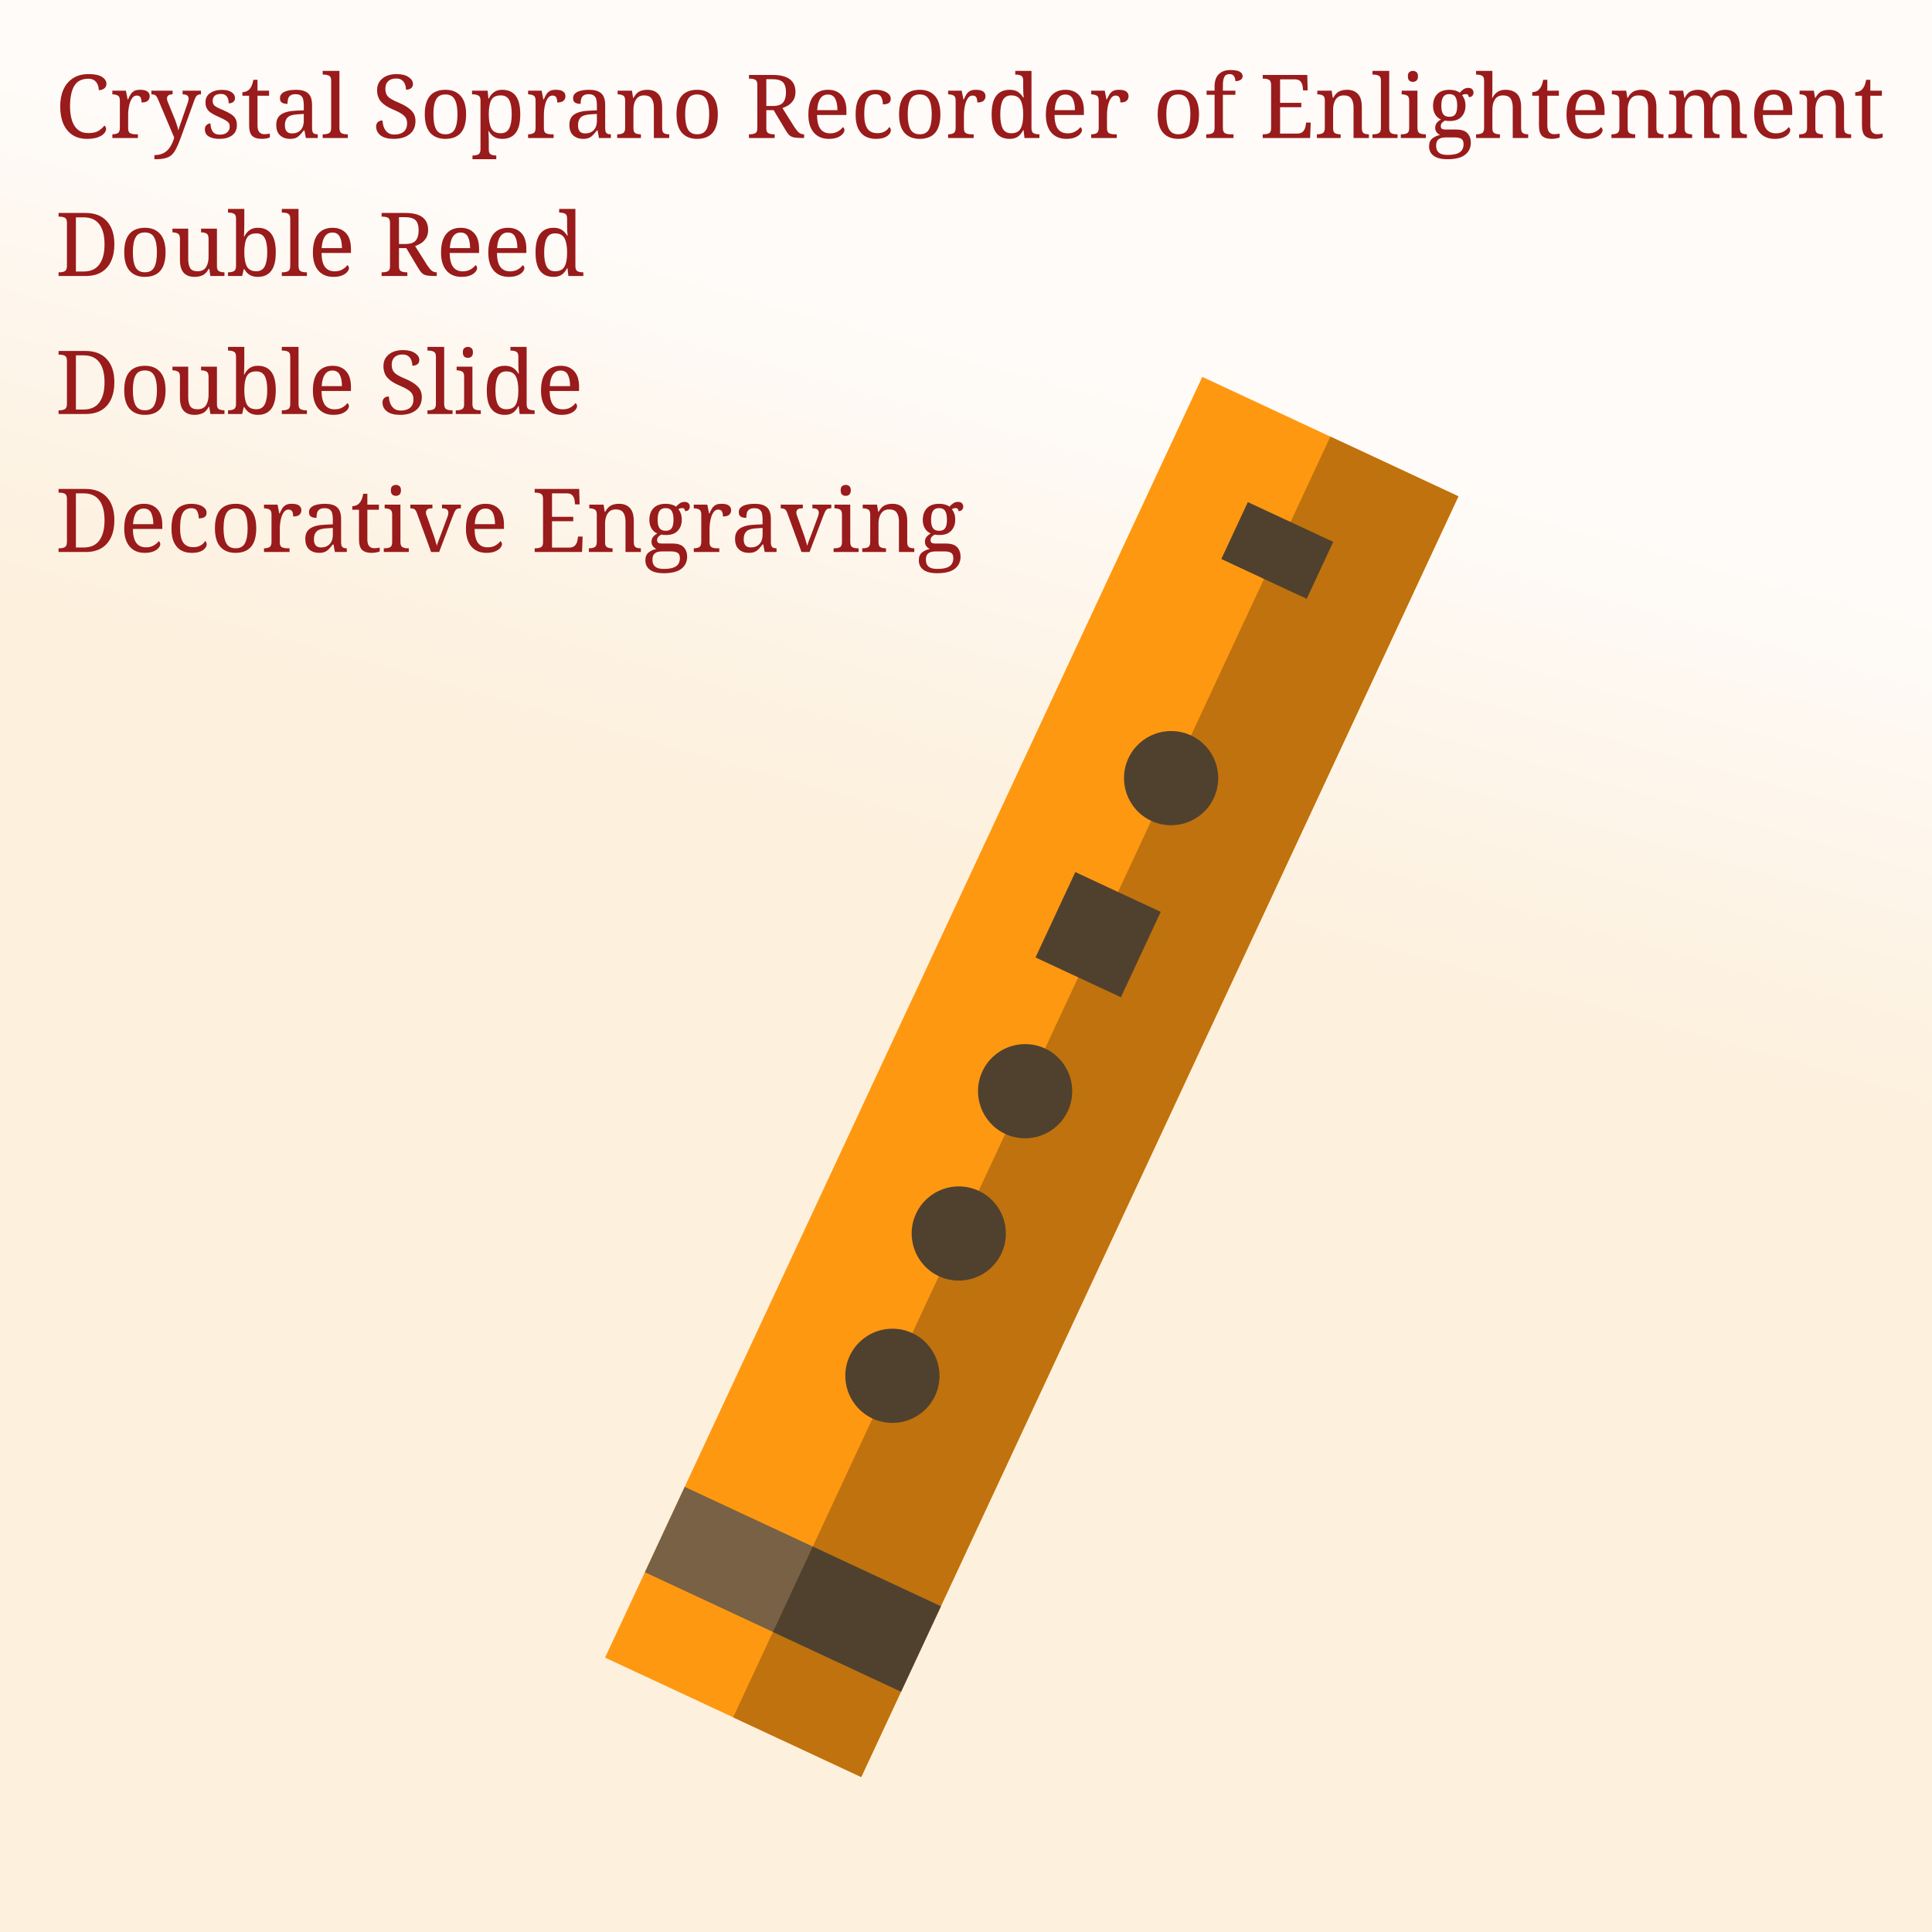
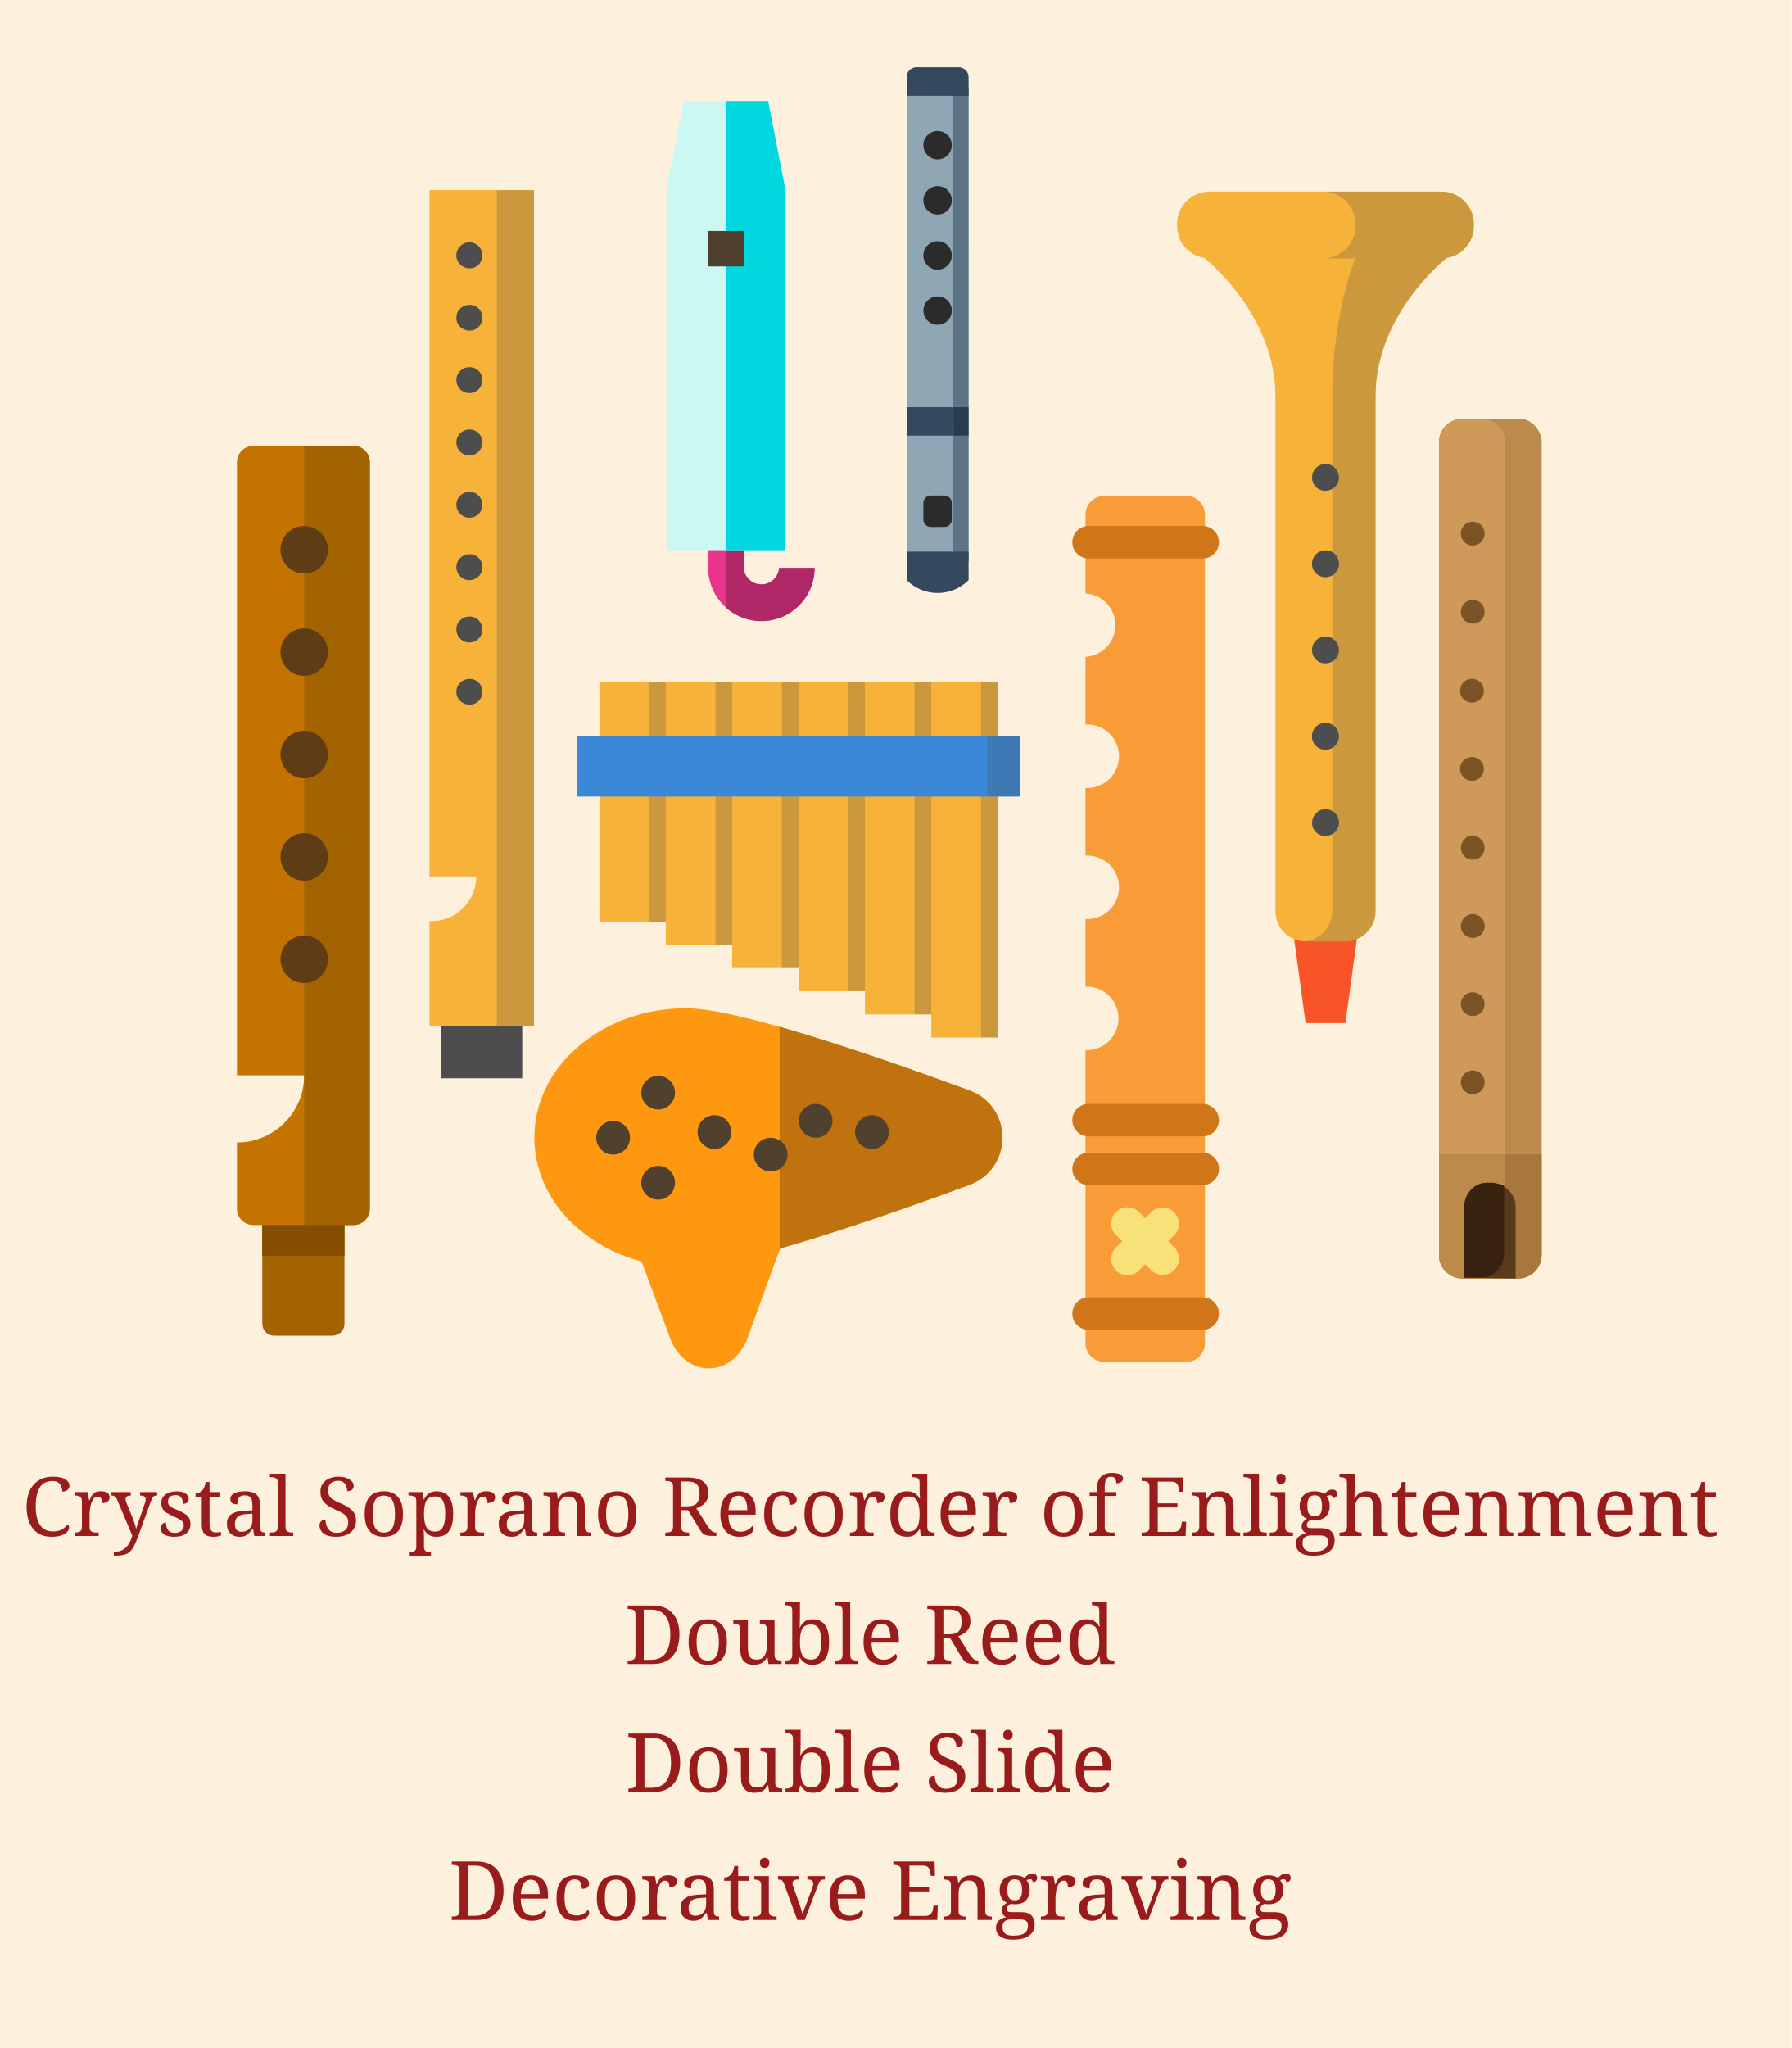
- <svg xmlns="http://www.w3.org/2000/svg" preserveAspectRatio="xMinYMin meet" viewBox="0 0 350 350">
-   <defs>
-     <linearGradient id="b" gradientTransform="rotate(105)">
-       <stop offset="5%" stop-color="rgb(254 251 248)" />
-       <stop offset="30%" stop-color="rgb(253 240 221)" />
-     </linearGradient>
-   </defs>
+ <svg xmlns="http://www.w3.org/2000/svg" preserveAspectRatio="xMinYMin meet" viewBox="0 0 350 400">
  <style>
    .base{fill:rgb(153 27 27);font-family:Luminari,serif;font-size:16px}
  </style>
-   <rect width="100%" height="100%" fill="url(#b)" />
-   <text x="10" y="25" class="base">Crystal Soprano Recorder of Enlightenment</text>
-   <text x="10" y="50" class="base">Double Reed</text>
-   <text x="10" y="75" class="base">Double Slide</text>
-   <text x="10" y="100" class="base">Decorative Engraving</text>
-   <g transform="rotate(25 6.116 294.42) scale(.5)">
-     <path style="fill:#ff9811" d="M204.8 0h102.4v512H204.8z" />
-     <path style="fill:#bf720d" d="M256 0h51.2v512H256z" />
-     <path style="fill:#50412e" d="M238.933 34.133h34.133v22.756h-34.133zm0 147.911h34.133v34.133h-34.133z" />
-     <circle style="fill:#50412e" cx="256" cy="136.533" r="17.067" />
-     <circle style="fill:#50412e" cx="256" cy="261.689" r="17.067" />
-     <circle style="fill:#50412e" cx="256" cy="318.578" r="17.067" />
-     <circle style="fill:#50412e" cx="256" cy="375.467" r="17.067" />
-     <path style="fill:#786145" d="M204.8 443.733h102.4v34.133H204.8z" />
-     <path style="fill:#50412e" d="M256 443.733h51.2v34.133H256z" />
-   </g>
+   <rect width="100%" height="100%" fill="rgb(253 240 221)" />
+   <svg x="25" y="10">
+     <path fill="#ff9811" d="M164.4 202.98c-19.89-7.32-45.63-16.06-55.33-16.06-7.82 0-15.2 2.56-20.77 7.2-5.75 4.8-8.91 11.22-8.91 18.08 0 5.81 2.36 11.48 6.64 15.96a30.53 30.53 0 0 0 14.3 8.21l5.38 14.45c1.25 3.92 4.28 6.45 7.75 6.45 3.47 0 6.51-2.53 7.76-6.46l6.18-16.97c11.93-3.4 26.6-8.58 37-12.42 3.9-1.44 6.43-5.05 6.43-9.22s-2.52-7.78-6.43-9.22z" />
+     <path fill="#bf720d" d="M164.4 202.98c-11.83-4.36-25.73-9.21-37.1-12.43v43.54l.1-.25c11.93-3.4 26.6-8.58 37-12.42 3.9-1.43 6.43-5.05 6.43-9.22s-2.52-7.78-6.43-9.22z" />
+     <g fill="#50412e" transform="translate(79.39 176.38) scale(.1786)">
+       <circle cx="86.17" cy="200.61" r="18.46" />
+       <circle cx="196.95" cy="194.45" r="18.46" />
+       <circle cx="258.5" cy="219.07" r="18.46" />
+       <circle cx="307.74" cy="182.15" r="18.46" />
+       <circle cx="369.28" cy="194.45" r="18.46" />
+       <circle cx="135.4" cy="151.37" r="18.46" />
+       <circle cx="135.4" cy="249.85" r="18.46" />
+     </g>
+     <path fill="#ea348b" d="M123.74 111.31a10.4 10.4 0 0 1-10.39-10.39V96.3h6.93v4.62a3.47 3.47 0 0 0 6.93 0h6.93a10.4 10.4 0 0 1-10.4 10.4Z" />
+     <path fill="#b02768" d="M127.2 100.92a3.47 3.47 0 0 1-6.92 0V96.3h-3.46v12.36a10.4 10.4 0 0 0 17.32-7.74h-6.93z" />
+     <path fill="#ccf8f3" d="M128.36 97.46V26.69l-3.3-16.98h-16.49l-3.3 16.98v70.77z" />
+     <path fill="#00d7df" d="M125.06 9.71h-8.24v87.75h11.54V26.69z" />
+     <path fill="#50412e" d="M113.35 35.11h6.93v6.93h-6.93z" />
+     <path fill="#f7b239" d="M92.1 123.17h77.81v12.9h-77.8zm51.88 60.42H131v-4.52h-12.97v-4.51h-12.97v-4.52H92.1v-28.72h77.81v51.32h-12.97v-4.52h-12.96z" />
+     <path fill="#4d4d4d" d="M101.8 123.17h3.27v46.87h-3.27zm12.97 0h3.27v51.39h-3.27zm12.97 0H131v55.9h-3.27zm12.96 0h3.27v60.42h-3.27zm12.97 0h3.27v64.95h-3.27zm12.97 0h3.27v69.47h-3.27z" opacity=".26" />
+     <path fill="#3a88d6" d="M87.66 145.58v-11.85h86.7v11.85H92.1z" />
+     <path fill="#4d4d4d" d="M167.86 145.58v-11.85h6.5v11.85h-6.17z" opacity=".25" />
+     <path fill="#f95428" d="m240.12 170.3.32.47-2.6 19.05h-7.78l-2.6-19.05.31-.47a5.98 5.98 0 0 0 2.3.47h7.74a5.88 5.88 0 0 0 2.3-.47z" />
+     <path fill="#f7b239" d="M256.61 27.42h-45.33a6.34 6.34 0 0 0-6.34 6.34v.38c0 3.2 2.37 5.84 5.45 6.27v.06s13.77 10.88 13.77 26.83v100.65a5.92 5.92 0 0 0 3.61 5.45 5.98 5.98 0 0 0 2.3.47h7.74a5.87 5.87 0 0 0 2.3-.47c2.13-.9 3.62-3 3.62-5.45V67.3c0-15.96 13.78-26.83 13.78-26.83l-.01-.06a6.32 6.32 0 0 0 5.44-6.27v-.38c0-3.5-2.83-6.34-6.33-6.34z" />
+     <path fill="#4d4d4d" d="M256.61 27.42h-23.14c3.5 0 6.33 2.84 6.33 6.34v.38c0 3.2-2.36 5.84-5.44 6.27a5.81 5.81 0 0 1-.9.06h6.28s-4.47 10.88-4.47 26.83v100.65a5.93 5.93 0 0 1-5.52 5.9l.33.02h7.73a5.87 5.87 0 0 0 2.3-.47c2.13-.9 3.62-3 3.62-5.45V67.29c0-15.95 13.78-26.82 13.78-26.82l-.01-.06a6.32 6.32 0 0 0 5.44-6.27v-.38c0-3.5-2.83-6.34-6.33-6.34z" opacity=".25" />
+     <path fill="#4d4d4d" d="M234.95 80.81a2.64 2.64 0 0 0-3.33 3.68c1.16 2.2 4.54 1.6 4.93-.83a2.66 2.66 0 0 0-1.6-2.85zm0 67.42a2.72 2.72 0 0 0-1-.2c-2.3.03-3.5 2.86-1.87 4.5 1.57 1.59 4.36.51 4.5-1.7a2.67 2.67 0 0 0-1.63-2.6zm0-16.85a2.64 2.64 0 1 0-.75 5.06 2.66 2.66 0 0 0 2.34-2.17 2.66 2.66 0 0 0-1.59-2.9zm0-16.86c-1-.4-2.17-.17-2.92.62-.8.83-.95 2.12-.38 3.12 1.2 2.11 4.45 1.54 4.89-.84a2.66 2.66 0 0 0-1.59-2.9zm-1.52-17a2.66 2.66 0 0 0-2.13 2.58c0 1.02.61 1.97 1.53 2.4a2.7 2.7 0 0 0 3.03-.58c.76-.8.94-2.04.43-3.02a2.65 2.65 0 0 0-2.86-1.38c-.17.03.17-.04 0 0z" />
+     <path fill="#bc8b4b" d="M276.18 235.21c0 2.4-1.95 4.34-4.5 4.5h-11.07c-2.4 0-4.34-1.95-4.49-4.5V76.27c0-2.4 1.95-4.34 4.5-4.5h11.07c2.4 0 4.34 1.95 4.49 4.5z" />
+     <path fill="#ce9959" d="M256.12 76.27V235.2c0 2.4 1.95 4.34 4.5 4.5h3.88c2.4 0 4.34-1.95 4.5-4.5V76.27c0-2.4-1.95-4.34-4.5-4.5h-3.89a4.6 4.6 0 0 0-4.49 4.5z" />
+     <g fill="#7a5427" transform="rotate(-45 275.42 -133.2) scale(.26458)">
+       <circle cx="112.8" cy="356.8" r="8.8" />
+       <circle cx="153.6" cy="316" r="8.8" />
+       <circle cx="194.4" cy="275.2" r="8.8" />
+       <path d="M244 234.4c0 4.8-4 8.8-8.8 8.8-4.8 0-8.8-4-8.8-8.8 0-4.8 4-8.8 8.8-8.8 4.8-.8 8.8 3.2 8.8 8.8z" />
+       <circle cx="276" cy="192.8" r="8.8" />
+       <circle cx="316.8" cy="152" r="8.8" />
+       <circle cx="358.4" cy="111.2" r="8.8" />
+       <circle cx="399.2" cy="70.4" r="8.8" />
+     </g>
+     <path fill="#a8773d" d="M276.18 215.46h-20.06v19.75c0 2.4 1.95 4.34 4.5 4.5h11.07c2.4 0 4.34-1.95 4.49-4.5z" />
+     <path fill="#bc8b4b" d="M256.12 215.46v19.75c0 2.4 1.95 4.34 4.5 4.5h3.88c2.4 0 4.34-1.95 4.5-4.5v-19.75Z" />
+     <path fill="#593a1c" d="M271.09 239.7v-14.06c0-2.4-1.95-4.34-4.5-4.5l-1.04-.14c-2.4 0-4.34 1.94-4.49 4.49v14.06Z" />
+     <path fill="#382210" d="M266.75 221h-1.2c-2.4 0-4.34 1.94-4.49 4.49v14.06h3.3c2.39 0 4.33-1.94 4.48-4.49V221.6c-.6-.3-1.34-.44-2.1-.6z" />
+     <path fill="#4d4d4d" d="M77.02 200.6H61.21v-10.21l7.97-8.35 7.84 8.35z" />
+     <path fill="#f7b239" d="M79.32 27.13v163.26H58.9v-20.5l.42.01c4.82 0 8.73-3.9 8.73-8.73H58.9V27.13Z" />
+     <path fill="#4d4d4d" d="M72.06 190.39h7.26V27.13h-7.26z" opacity=".25" />
+     <path fill="#4d4d4d" d="M64.23 63.61a2.57 2.57 0 0 0 1.16 2.81 2.55 2.55 0 0 0 3.53-3.44c-1.12-1.98-4.14-1.54-4.7.63zm-.07 24.71a2.56 2.56 0 0 0 4.34 2.07c.9-.9.98-2.37.2-3.37-1.37-1.79-4.3-.92-4.54 1.3zm.02-12.28a2.56 2.56 0 0 0 1.37 2.65c.97.48 2.18.3 2.95-.47.87-.87.99-2.28.28-3.28-1.3-1.84-4.27-1.13-4.6 1.1zm1.9-38.63a2.58 2.58 0 0 0-1.93 2.35c-.12 2.28 2.74 3.54 4.35 1.93.84-.84.98-2.18.35-3.17a2.57 2.57 0 0 0-2.77-1.11zm-1.9 62.95a2.58 2.58 0 0 0 1.37 2.68 2.55 2.55 0 0 0 3.34-3.59c-1.2-2.01-4.34-1.38-4.71.91zm-.03-48.4c-.09 2.27 2.75 3.5 4.35 1.9.87-.87.99-2.27.28-3.27-1.36-1.95-4.54-1.02-4.63 1.37zm0 72.97c-.17 2.3 2.72 3.62 4.35 1.99.89-.89.99-2.32.25-3.32-1.37-1.87-4.42-.97-4.6 1.33zm.02-12.36a2.57 2.57 0 0 0 1.55 2.72c.94.4 2.06.17 2.78-.55.84-.83.98-2.17.35-3.16-1.24-1.98-4.34-1.29-4.68.99z" />
+     <path fill="#f99c38" d="M190.7 256h16.04a3.65 3.65 0 0 0 3.65-3.65V90.51a3.65 3.65 0 0 0-3.65-3.65H190.7a3.65 3.65 0 0 0-3.64 3.65v15.4a6.2 6.2 0 0 1 0 12.38v13.22a6.2 6.2 0 1 1 0 12.38v13.22a6.2 6.2 0 1 1 0 12.38v13.22a6.2 6.2 0 1 1 0 12.39v57.25a3.65 3.65 0 0 0 3.64 3.65z" />
+     <path fill="#d17519" d="M212.2 211.02a3.16 3.16 0 0 1-2.24.93h-22.47a3.18 3.18 0 0 1 0-6.35h22.47a3.18 3.18 0 0 1 3.17 3.17 3.17 3.17 0 0 1-.93 2.25zm0-112.87a3.16 3.16 0 0 1-2.24.93h-22.47a3.18 3.18 0 0 1 0-6.35h22.47a3.18 3.18 0 0 1 3.17 3.18 3.17 3.17 0 0 1-.93 2.24zm0 122.4a3.16 3.16 0 0 1-2.24.92h-22.47a3.18 3.18 0 0 1 0-6.35h22.47a3.18 3.18 0 0 1 3.17 3.18 3.17 3.17 0 0 1-.93 2.24zm0 28.25a3.16 3.16 0 0 1-2.24.93h-22.47a3.18 3.18 0 0 1 0-6.35h22.47a3.18 3.18 0 0 1 3.17 3.17 3.17 3.17 0 0 1-.93 2.25z" />
+     <path fill="#f9e17a" d="m200.01 226.65-1.29 1.29-1.29-1.3a3.18 3.18 0 0 0-4.49 4.5l1.3 1.29-1.3 1.29a3.18 3.18 0 0 0 4.5 4.49l1.28-1.3 1.3 1.3a3.18 3.18 0 0 0 4.48-4.5l-1.29-1.28 1.3-1.3a3.18 3.18 0 0 0-4.5-4.48z" />
+     <g transform="rotate(-45 116.22 -96.96) scale(.26458)">
+       <path fill="#8fa6b4" d="m256.74 7.96 32.3 32.3L42.07 287.22l-32.3-32.3z" />
+       <path fill="#5d7486" d="M281 32.22 34.03 279.2l8.04 8.04L289.04 40.26l-32.3-32.3z" />
+       <path fill="#34495e" d="m285.13 44.17-32.3-32.3 9.76-9.76a7.2 7.2 0 0 1 10.18 0l22.12 22.12a7.2 7.2 0 0 1 0 10.18z" />
+       <path fill="#34495e" d="M294.89 24.23 272.77 2.11a7.2 7.2 0 0 0-7.2-1.8l18.32 18.34a7.2 7.2 0 0 1 0 10.18l-7.05 7.05 8.3 8.3 9.75-9.77a7.2 7.2 0 0 0 0-10.18z" opacity=".3" />
+       <path fill="#34495e" d="M32.3 297A32.3 32.3 0 0 1 0 264.7l14.85-14.85 32.3 32.3L32.3 297z" />
+       <path fill="#34495e" d="m39.6 274.6-12.63 12.63A32.24 32.24 0 0 1 1.7 275.04 32.31 32.31 0 0 0 32.3 297l14.85-14.85a53767.39 53767.39 0 0 0-7.55-7.55z" opacity=".3" />
+       <path fill="#34495e" d="m75.42 189.28 14.85-14.85 24.48 24.48-14.85 14.85z" />
+       <path fill="#293c4c" d="m114.75 198.91 7.82 7.82-14.85 14.85-7.81-7.82z" />
+       <circle cx="243.19" cy="53.81" r="10.5" fill="#2b2b2b" />
+       <circle cx="214.4" cy="82.6" r="10.5" fill="#2b2b2b" />
+       <circle cx="185.62" cy="111.38" r="10.5" fill="#2b2b2b" />
+       <circle cx="156.83" cy="140.17" r="10.5" fill="#2b2b2b" />
+       <path fill="#2b2b2b" d="m40.33 249.53 7.14 7.14a5.45 5.45 0 0 0 7.7 0l8.7-8.7a5.45 5.45 0 0 0 0-7.71l-7.13-7.14a5.45 5.45 0 0 0-7.71 0l-8.7 8.7a5.45 5.45 0 0 0 0 7.71z" />
+     </g>
+     <path fill="#a36300" d="M39.99 250.88H28.55a2.31 2.31 0 0 1-2.31-2.31v-21.94a2.31 2.31 0 0 1 2.3-2.31H40a2.31 2.31 0 0 1 2.3 2.3v21.95a2.31 2.31 0 0 1-2.3 2.3z" />
+     <path fill="#c57300" d="M44.07 77.1h-19.6a3.17 3.17 0 0 0-3.18 3.17v119.75h13.13c0 7.25-5.88 13.12-13.13 13.12v12.94a3.17 3.17 0 0 0 3.18 3.18h19.6a3.17 3.17 0 0 0 3.17-3.18V80.27a3.17 3.17 0 0 0-3.17-3.18z" />
+     <path fill="#a36300" d="M44.07 77.1h-9.65v152.16h9.65a3.17 3.17 0 0 0 3.17-3.18V80.27a3.17 3.17 0 0 0-3.17-3.18z" />
+     <g fill="#5e3c16" transform="rotate(-45 164.51 155.15) scale(.26458)">
+       <circle cx="428.52" cy="84.31" r="17.51" />
+       <circle cx="375.07" cy="137.75" r="17.51" />
+       <circle cx="321.62" cy="191.2" r="17.51" />
+       <circle cx="268.17" cy="244.65" r="17.51" />
+       <circle cx="214.73" cy="298.11" r="17.51" />
+     </g>
+     <path fill="#844d00" d="M42.3 235.28H26.24v-6.02H42.3z" />
+   </svg>
+   <text x="170" y="300" class="base" text-anchor="middle">Crystal Soprano Recorder of Enlightenment</text>
+   <text x="170" y="325" class="base" text-anchor="middle">Double Reed</text>
+   <text x="170" y="350" class="base" text-anchor="middle">Double Slide</text>
+   <text x="170" y="375" class="base" text-anchor="middle">Decorative Engraving</text>
</svg>
